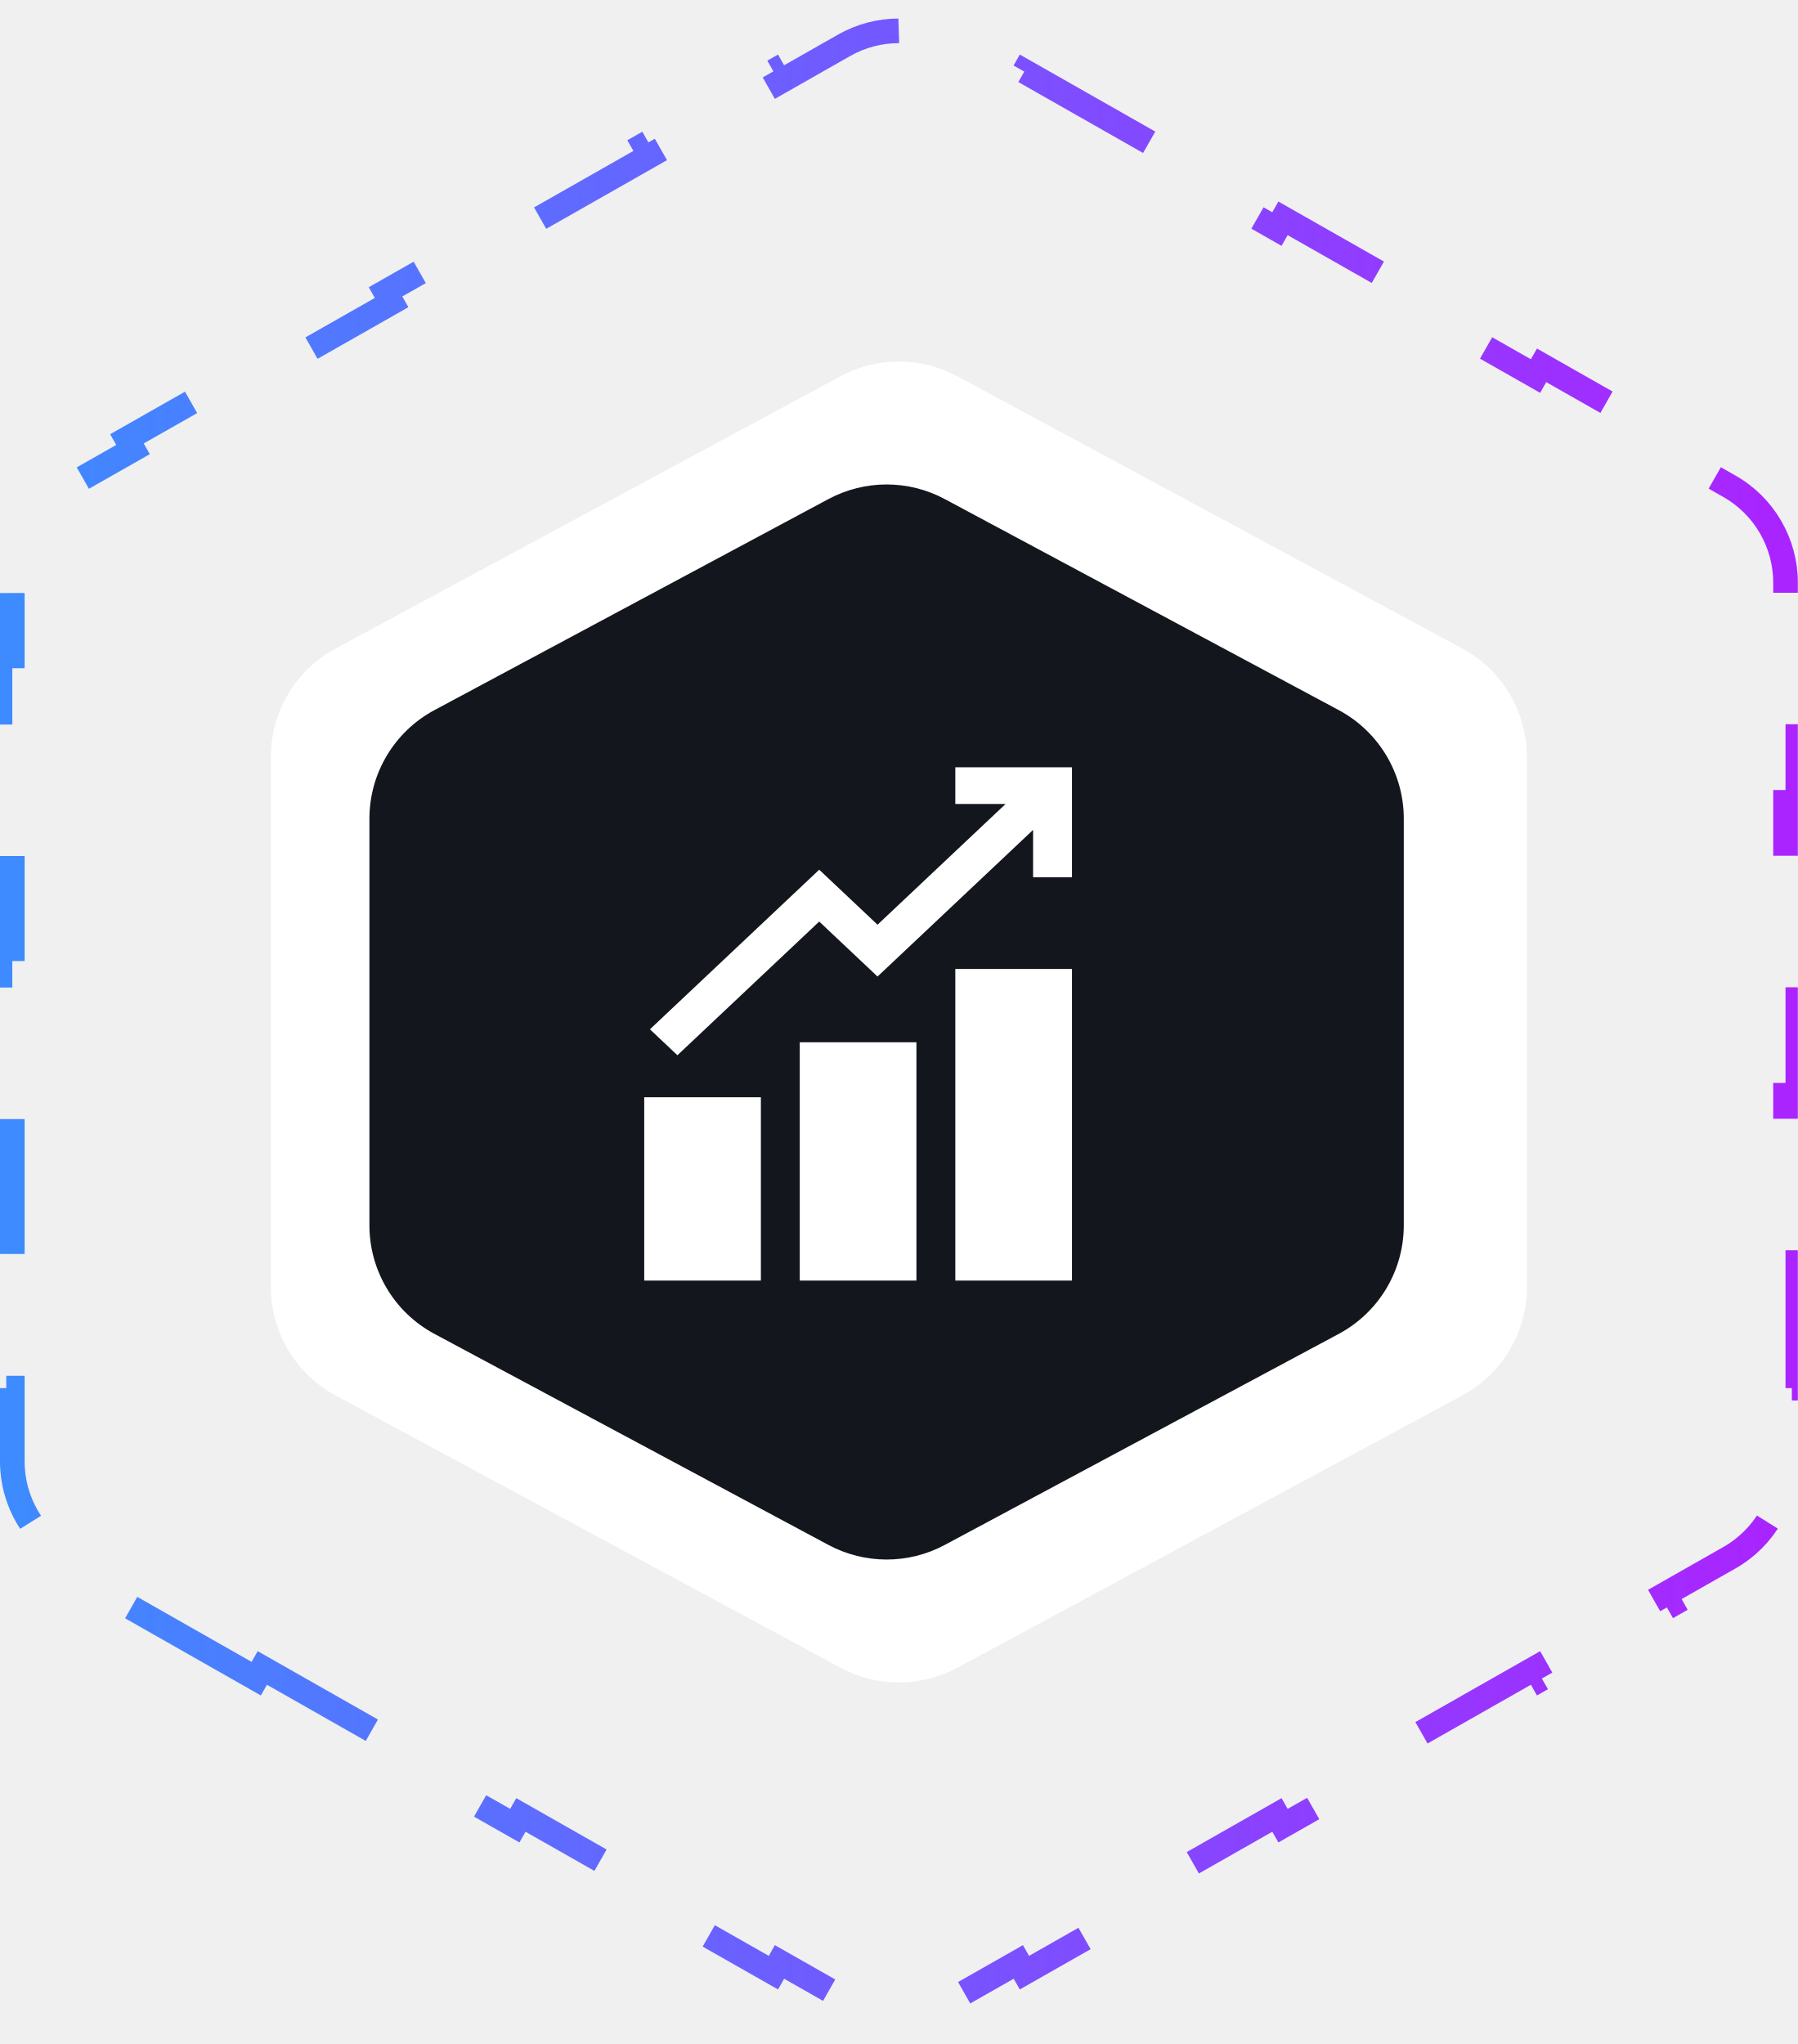
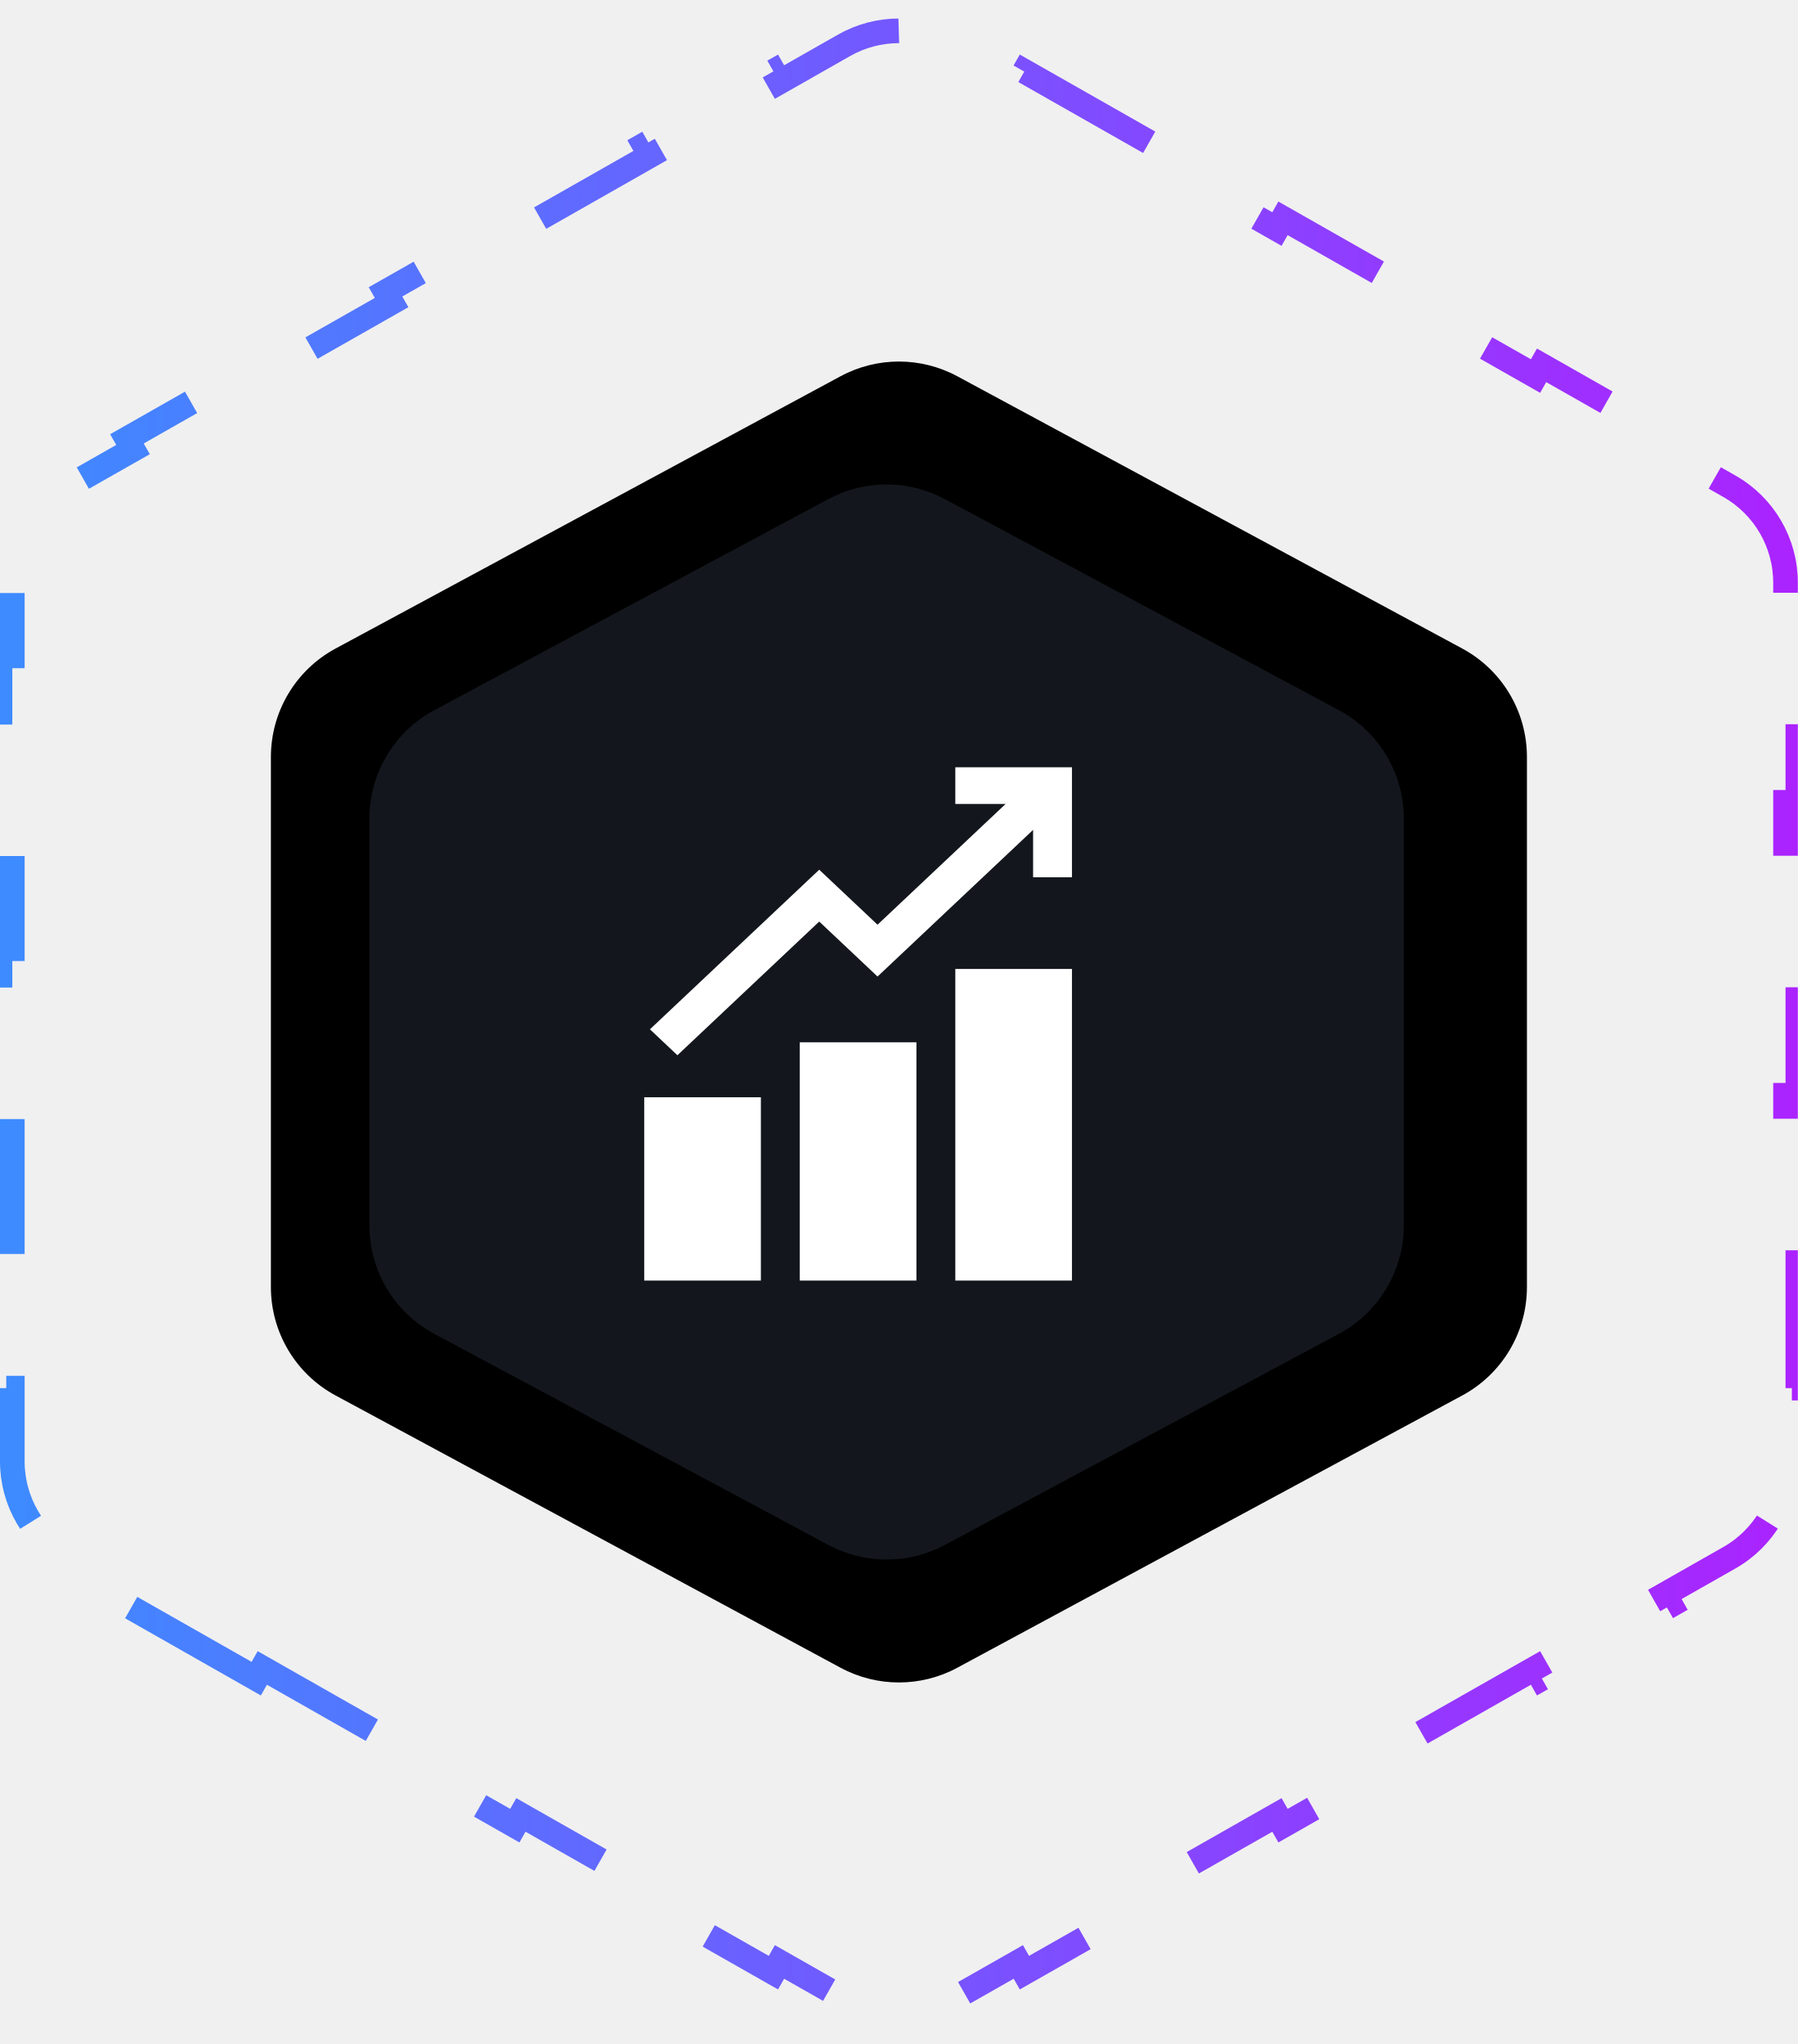
<svg xmlns="http://www.w3.org/2000/svg" width="73" height="83" viewBox="0 0 73 83" fill="none">
  <g clip-path="url(#clip0_2317_351)">
    <path d="M10.404 68.165L5.154 65.18L5.401 64.745L2.776 63.253C1.369 62.453 0.5 60.959 0.5 59.341V56.367H0V50.42H0.5V44.474H0V38.526H0.5V32.58H0V26.633H0.5V23.659C0.5 22.041 1.369 20.547 2.776 19.747L5.401 18.255L5.154 17.82L10.404 14.835L10.651 15.27L15.901 12.286L15.654 11.851L20.904 8.866L21.151 9.301L26.401 6.316L26.154 5.882L31.404 2.897L31.651 3.332L34.276 1.839C35.655 1.056 37.345 1.056 38.724 1.839L41.349 3.332L41.596 2.897L46.846 5.882L46.599 6.316L51.849 9.301L52.096 8.866L57.346 11.851L57.099 12.286L62.349 15.27L62.596 14.835L67.846 17.82L67.599 18.255L70.224 19.747C71.631 20.547 72.5 22.041 72.5 23.659V26.633H73V32.58H72.5V38.526H73V44.474H72.5V50.42H73V56.367H72.5V59.341C72.5 60.959 71.631 62.453 70.224 63.253L67.599 64.745L67.846 65.18L62.596 68.165L62.349 67.73L57.099 70.715L57.346 71.149L52.096 74.134L51.849 73.699L46.599 76.684L46.846 77.118L41.596 80.103L41.349 79.668L38.724 81.16C37.345 81.945 35.655 81.945 34.276 81.16L31.651 79.668L31.404 80.103L26.154 77.118L26.401 76.684L21.151 73.699L20.904 74.134L15.654 71.149L15.901 70.715L10.651 67.73L10.404 68.165Z" stroke="url(#paint0_linear_2317_351)" stroke-dasharray="5.84 5.84" />
-     <path d="M11 30.735C11 28.896 12.009 27.206 13.627 26.334L34.127 15.28C35.608 14.481 37.392 14.481 38.873 15.28L59.373 26.334C60.991 27.206 62 28.896 62 30.735V52.266C62 54.104 60.991 55.794 59.373 56.666L38.873 67.72C37.392 68.519 35.608 68.519 34.127 67.72L13.627 56.666C12.009 55.794 11 54.104 11 52.266V30.735Z" fill="white" />
+     <path d="M11 30.735C11 28.896 12.009 27.206 13.627 26.334L34.127 15.28C35.608 14.481 37.392 14.481 38.873 15.28L59.373 26.334C60.991 27.206 62 28.896 62 30.735V52.266C62 54.104 60.991 55.794 59.373 56.666L38.873 67.72C37.392 68.519 35.608 68.519 34.127 67.72L13.627 56.666C12.009 55.794 11 54.104 11 52.266V30.735Z" fill="black" />
    <path d="M15 33.244C15 31.401 16.014 29.707 17.639 28.836L33.639 20.265C35.114 19.475 36.886 19.475 38.361 20.265L54.361 28.836C55.986 29.707 57 31.401 57 33.244V49.756C57 51.599 55.986 53.293 54.361 54.164L38.361 62.735C36.886 63.525 35.114 63.525 33.639 62.735L17.639 54.164C16.014 53.293 15 51.599 15 49.756V33.244Z" fill="#13171D" />
    <g clip-path="url(#clip1_2317_351)">
      <path d="M38.79 31.158V32.647H40.831L35.632 37.549L33.264 35.316L26.39 41.797L27.506 42.85L33.264 37.421L35.632 39.654L41.948 33.699V35.624H43.527V31.158H38.79ZM38.79 39.346V52H43.527V39.346H38.79ZM32.474 42.323V52H37.211V42.323H32.474ZM26.158 44.556V52H30.895V44.556H26.158Z" fill="white" />
    </g>
  </g>
  <defs>
    <linearGradient id="paint0_linear_2317_351" x1="5.43892e-07" y1="41.5" x2="73" y2="41.5" gradientUnits="userSpaceOnUse">
      <stop stop-color="#3D8BFF" />
      <stop offset="1" stop-color="#AB23FF" />
    </linearGradient>
    <clipPath id="clip0_2317_351">
      <rect width="73" height="83" fill="white" />
    </clipPath>
    <clipPath id="clip1_2317_351">
      <rect width="22" height="22" fill="white" transform="translate(25 30)" />
    </clipPath>
  </defs>
</svg>
